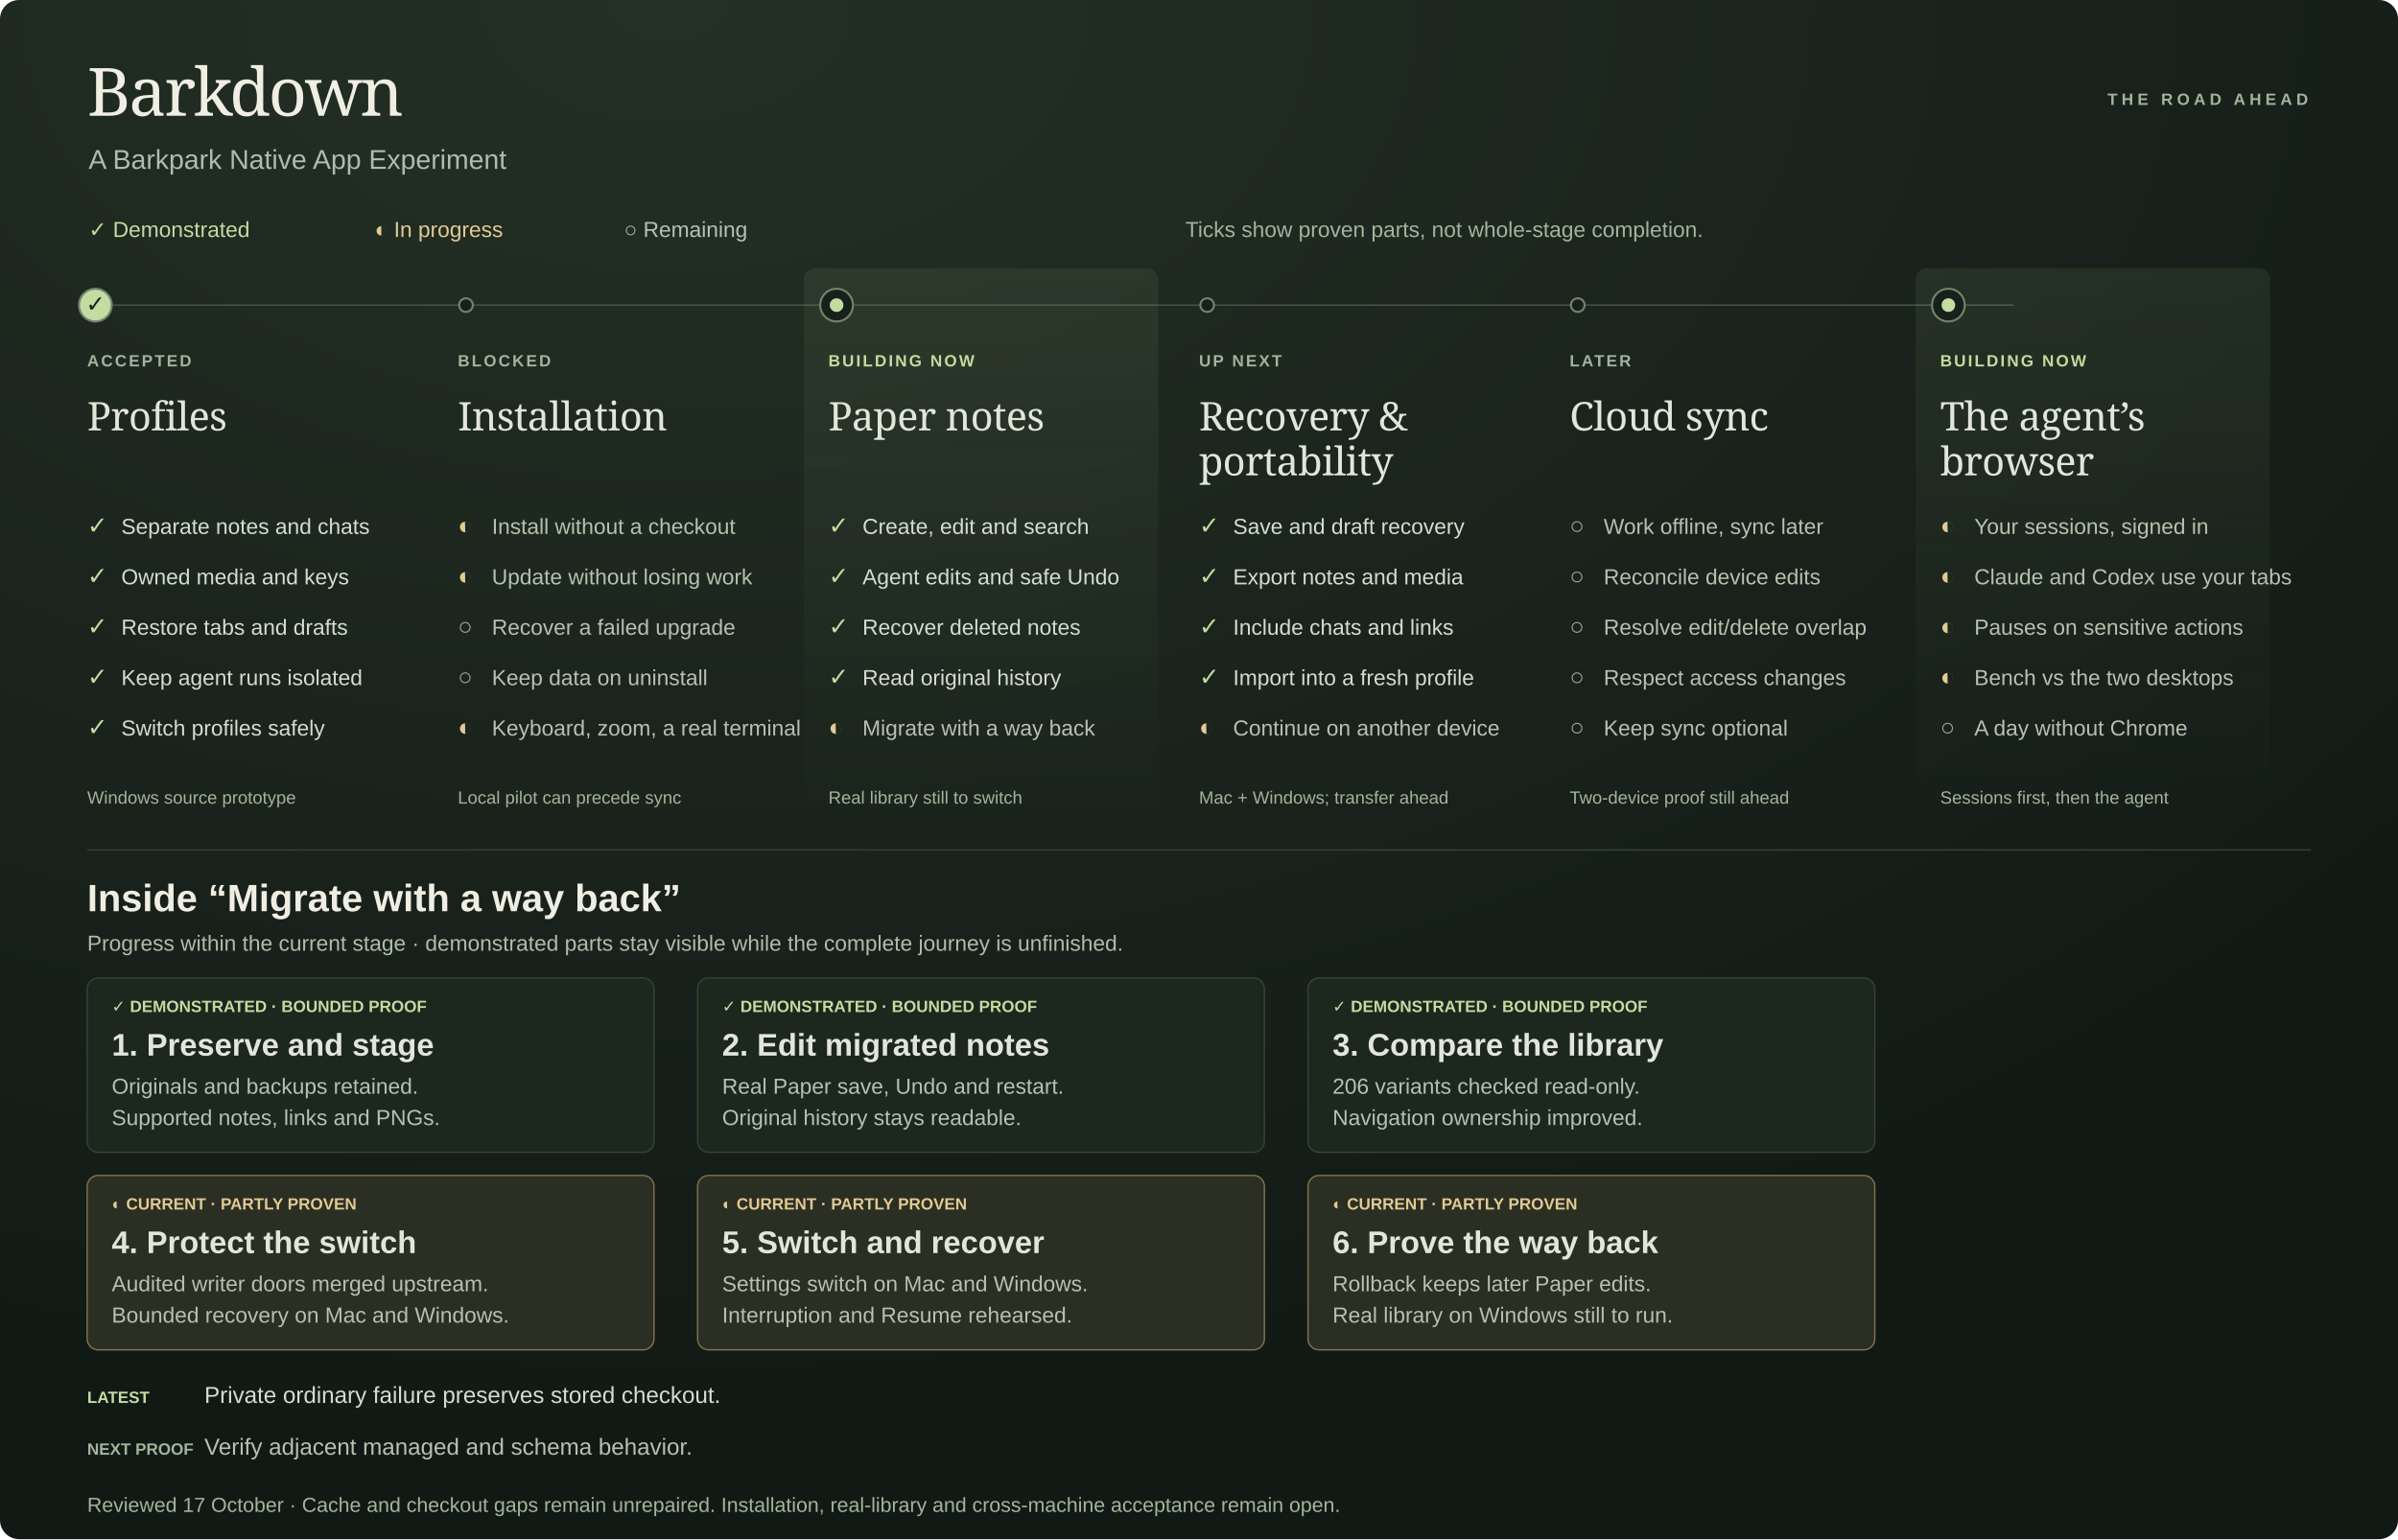
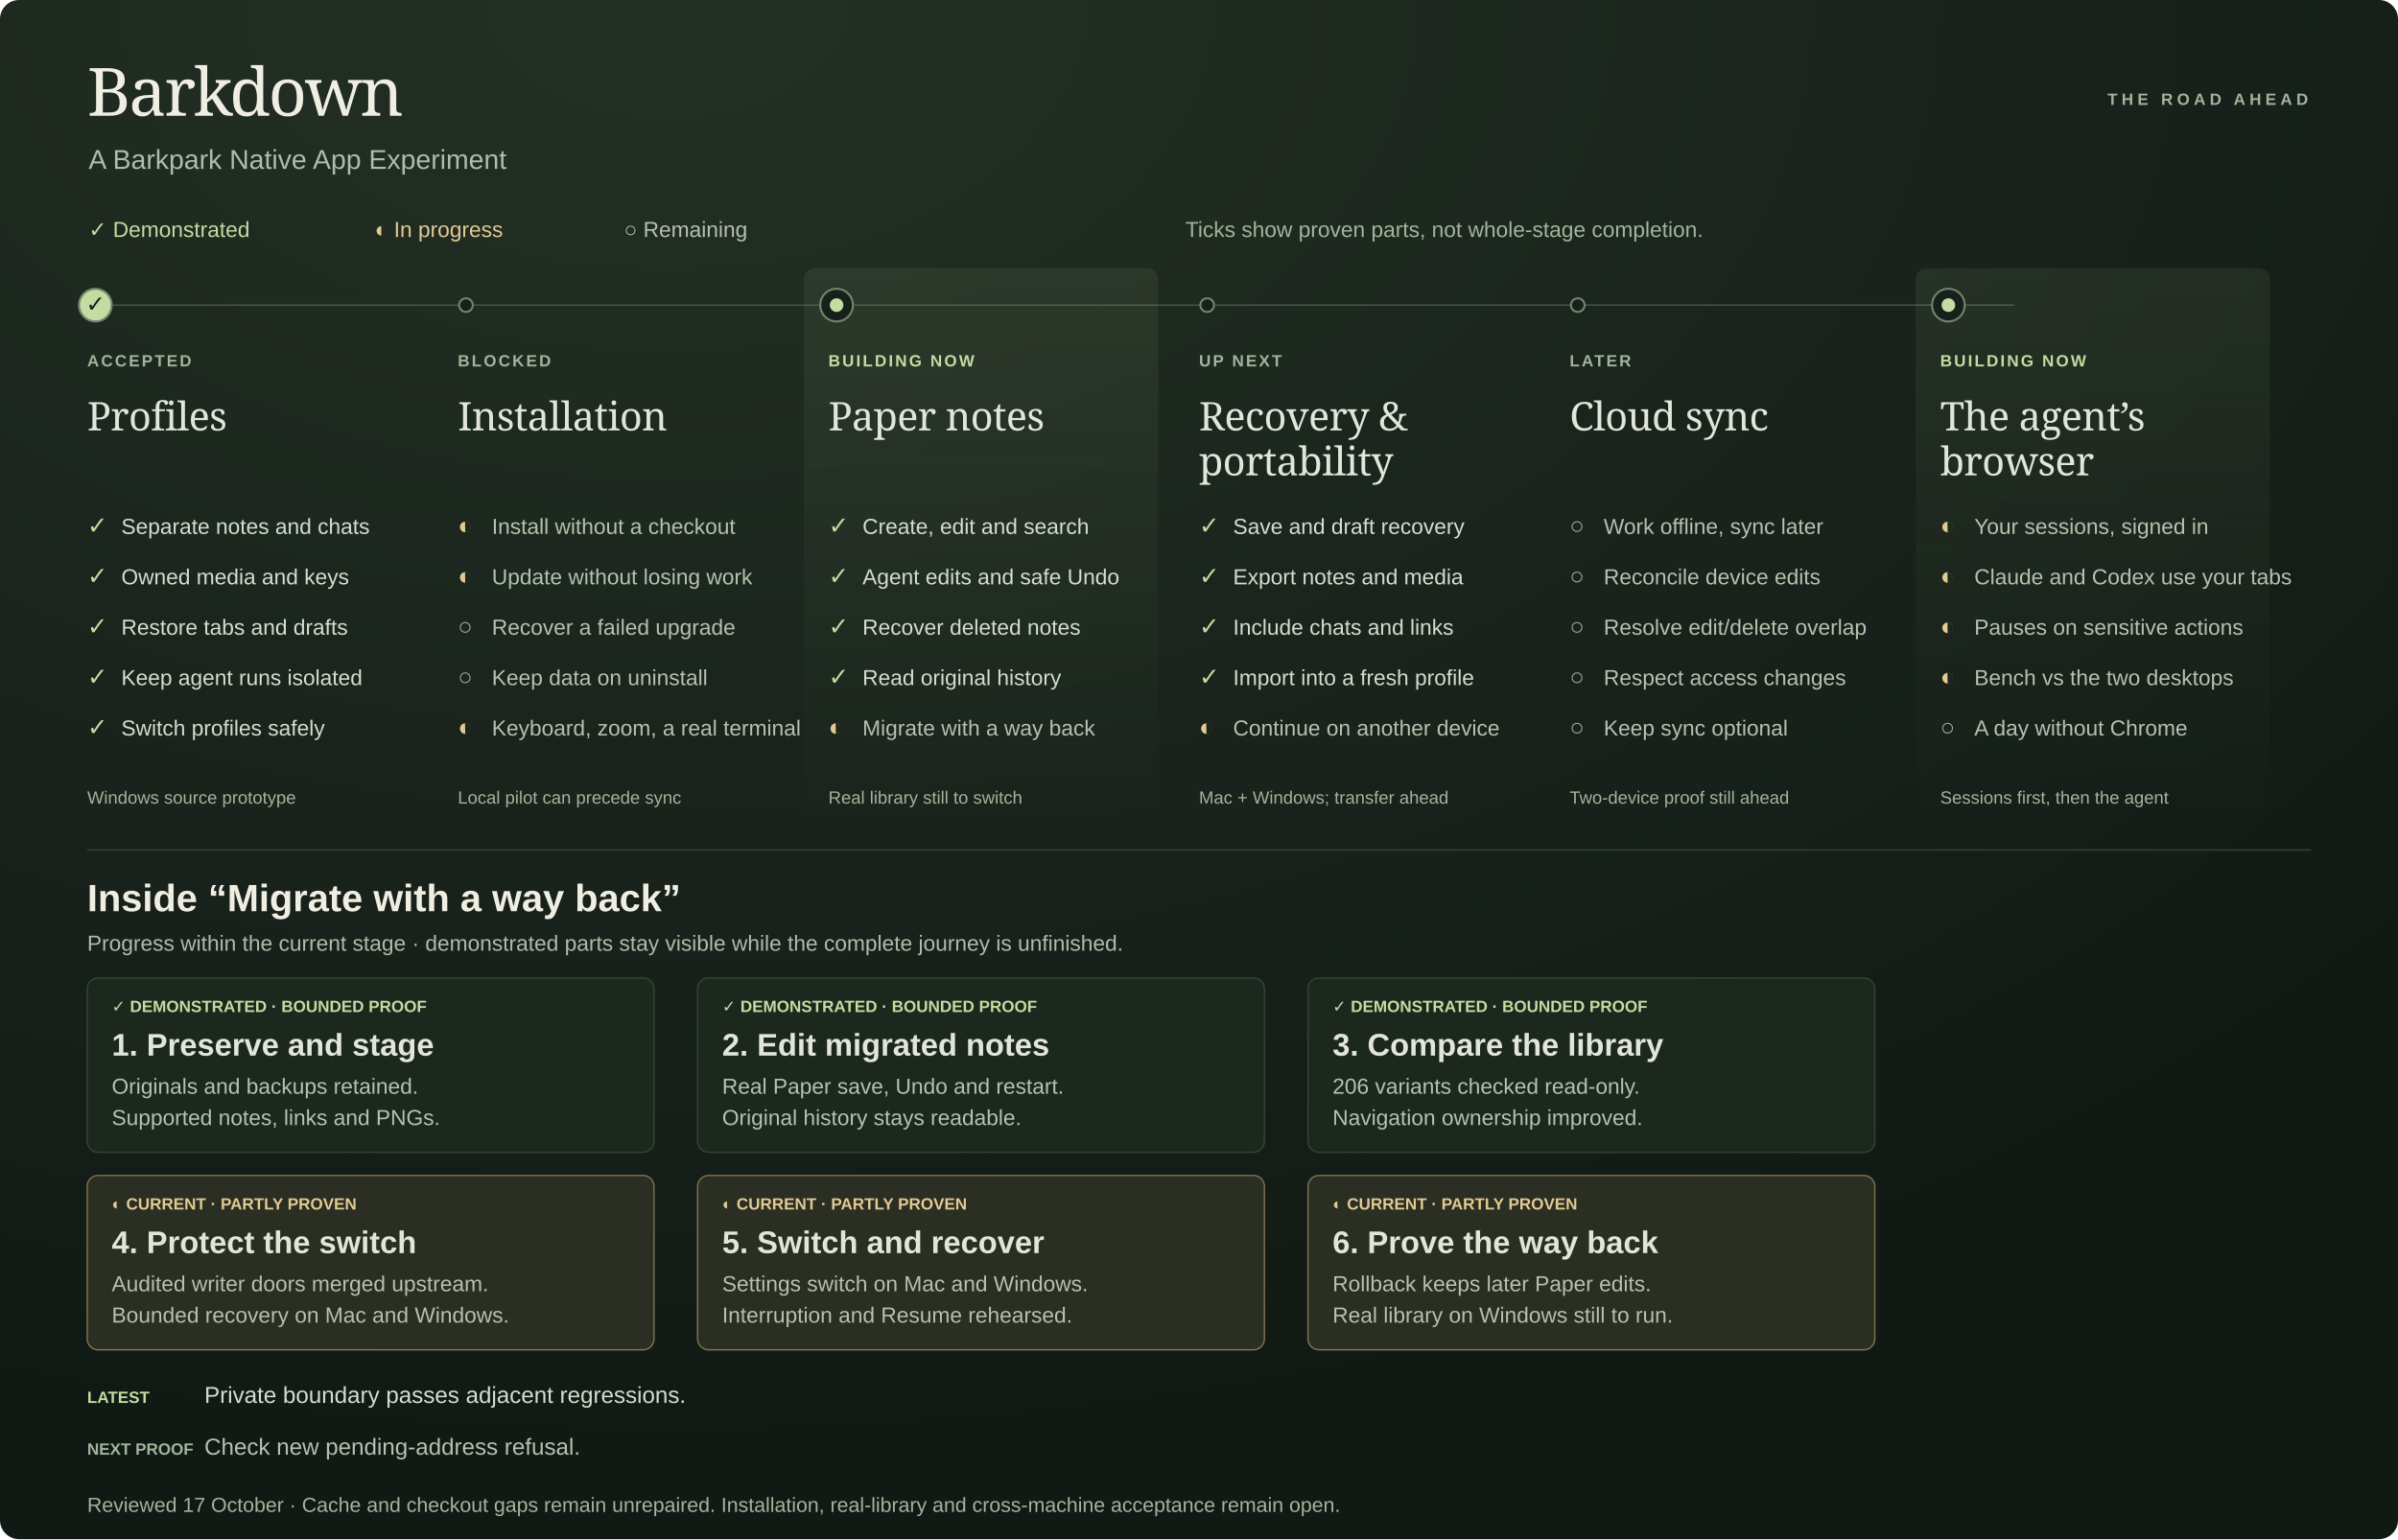
<svg xmlns="http://www.w3.org/2000/svg" width="1760" height="1130" viewBox="0 0 1760 1130" role="img" aria-labelledby="title desc">
  <defs>
    <radialGradient id="background" cx="28%" cy="0%" r="95%">
      <stop stop-color="#243025" />
      <stop offset="1" stop-color="#111915" />
    </radialGradient>
    <linearGradient id="focus" x2="0" y2="1">
      <stop stop-color="#a9c787" stop-opacity=".09" />
      <stop offset="1" stop-color="#a9c787" stop-opacity="0" />
    </linearGradient>
  </defs>
  <g font-family="Segoe UI, Arial, sans-serif">
    <rect width="1760" height="1130" rx="14" fill="url(#background)" />
    <text x="64" y="85" font-family="Georgia, serif" font-size="49" letter-spacing="-1.5" fill="#f0eee2">Barkdown</text>
    <text x="65" y="124" font-size="20" fill="#afbcaa" font-weight="400">A Barkpark Native App Experiment</text>
    <text x="1694" y="77" text-anchor="end" font-size="12" font-weight="600" letter-spacing="3" fill="#a3b49b">THE ROAD AHEAD</text>
    <text x="65" y="174" font-size="16" fill="#c2dca1" font-weight="400">✓  Demonstrated</text>
    <text x="275" y="174" font-size="16" fill="#e2ca93" font-weight="400">◐  In progress</text>
    <text x="458" y="174" font-size="16" fill="#b6c1af" font-weight="400">○  Remaining</text>
    <text x="870" y="174" font-size="16" fill="#a3b49b" font-weight="400">Ticks show proven parts, not whole-stage completion.</text>
    <path d="M70 224H1478" stroke="#475747" stroke-width="1" />
    <g data-phase="P1">
      <circle cx="70" cy="224" r="12" fill="#c2dca1" stroke="#73836c" stroke-width="1.5" />
      <text x="63" y="229" font-size="17" fill="#17201a" font-weight="600">✓</text>
      <text x="64" y="269" font-size="12" letter-spacing="1.5" font-weight="600" fill="#a3b49b">ACCEPTED</text>
      <text x="64" y="316" dy="0" font-family="Georgia, serif" font-size="29" letter-spacing="-.4" fill="#e2e6da">Profiles</text>
      <text x="64" y="392" font-size="18" fill="#c2dca1" font-weight="600">✓</text>
      <text x="89" y="392" font-size="16" fill="#d4ddce" font-weight="400">Separate notes and chats</text>
      <text x="64" y="429" font-size="18" fill="#c2dca1" font-weight="600">✓</text>
      <text x="89" y="429" font-size="16" fill="#d4ddce" font-weight="400">Owned media and keys</text>
      <text x="64" y="466" font-size="18" fill="#c2dca1" font-weight="600">✓</text>
      <text x="89" y="466" font-size="16" fill="#d4ddce" font-weight="400">Restore tabs and drafts</text>
      <text x="64" y="503" font-size="18" fill="#c2dca1" font-weight="600">✓</text>
      <text x="89" y="503" font-size="16" fill="#d4ddce" font-weight="400">Keep agent runs isolated</text>
      <text x="64" y="540" font-size="18" fill="#c2dca1" font-weight="600">✓</text>
      <text x="89" y="540" font-size="16" fill="#d4ddce" font-weight="400">Switch profiles safely</text>
      <text x="64" y="590" font-size="13" fill="#a3b49b" font-weight="400">Windows source prototype</text>
    </g>
    <g data-phase="P5">
      <circle cx="342" cy="224" r="5" fill="#17201a" stroke="#73836c" stroke-width="1.5" />
      <text x="336" y="269" font-size="12" letter-spacing="1.5" font-weight="600" fill="#a3b49b">BLOCKED</text>
      <text x="336" y="316" dy="0" font-family="Georgia, serif" font-size="29" letter-spacing="-.4" fill="#e2e6da">Installation</text>
      <text x="336" y="392" font-size="18" fill="#e2ca93" font-weight="600">◐</text>
      <text x="361" y="392" font-size="16" fill="#b6c1af" font-weight="400">Install without a checkout</text>
      <text x="336" y="429" font-size="18" fill="#e2ca93" font-weight="600">◐</text>
      <text x="361" y="429" font-size="16" fill="#b6c1af" font-weight="400">Update without losing work</text>
      <text x="336" y="466" font-size="18" fill="#9fac99" font-weight="600">○</text>
      <text x="361" y="466" font-size="16" fill="#b6c1af" font-weight="400">Recover a failed upgrade</text>
      <text x="336" y="503" font-size="18" fill="#9fac99" font-weight="600">○</text>
      <text x="361" y="503" font-size="16" fill="#b6c1af" font-weight="400">Keep data on uninstall</text>
      <text x="336" y="540" font-size="18" fill="#e2ca93" font-weight="600">◐</text>
      <text x="361" y="540" font-size="16" fill="#b6c1af" font-weight="400">Keyboard, zoom, a real terminal</text>
      <text x="336" y="590" font-size="13" fill="#a3b49b" font-weight="400">Local pilot can precede sync</text>
    </g>
    <g data-phase="P2">
      <rect x="590" y="197" width="260" height="410" rx="8" fill="url(#focus)" />
      <circle cx="614" cy="224" r="12" fill="#17201a" stroke="#73836c" stroke-width="1.5" />
      <circle cx="614" cy="224" r="5" fill="#c2dca1" />
      <text x="608" y="269" font-size="12" letter-spacing="1.5" font-weight="600" fill="#c2dca1">BUILDING NOW</text>
      <text x="608" y="316" dy="0" font-family="Georgia, serif" font-size="29" letter-spacing="-.4" fill="#e2e6da">Paper notes</text>
      <text x="608" y="392" font-size="18" fill="#c2dca1" font-weight="600">✓</text>
      <text x="633" y="392" font-size="16" fill="#d4ddce" font-weight="400">Create, edit and search</text>
      <text x="608" y="429" font-size="18" fill="#c2dca1" font-weight="600">✓</text>
      <text x="633" y="429" font-size="16" fill="#d4ddce" font-weight="400">Agent edits and safe Undo</text>
      <text x="608" y="466" font-size="18" fill="#c2dca1" font-weight="600">✓</text>
      <text x="633" y="466" font-size="16" fill="#d4ddce" font-weight="400">Recover deleted notes</text>
      <text x="608" y="503" font-size="18" fill="#c2dca1" font-weight="600">✓</text>
      <text x="633" y="503" font-size="16" fill="#d4ddce" font-weight="400">Read original history</text>
      <text x="608" y="540" font-size="18" fill="#e2ca93" font-weight="600">◐</text>
      <text x="633" y="540" font-size="16" fill="#b6c1af" font-weight="400">Migrate with a way back</text>
      <text x="608" y="590" font-size="13" fill="#a3b49b" font-weight="400">Real library still to switch</text>
    </g>
    <g data-phase="P3">
      <circle cx="886" cy="224" r="5" fill="#17201a" stroke="#73836c" stroke-width="1.5" />
      <text x="880" y="269" font-size="12" letter-spacing="1.5" font-weight="600" fill="#a3b49b">UP NEXT</text>
      <text x="880" y="316" dy="0" font-family="Georgia, serif" font-size="29" letter-spacing="-.4" fill="#e2e6da">Recovery &amp;</text>
      <text x="880" y="316" dy="33" font-family="Georgia, serif" font-size="29" letter-spacing="-.4" fill="#e2e6da">portability</text>
      <text x="880" y="392" font-size="18" fill="#c2dca1" font-weight="600">✓</text>
      <text x="905" y="392" font-size="16" fill="#d4ddce" font-weight="400">Save and draft recovery</text>
      <text x="880" y="429" font-size="18" fill="#c2dca1" font-weight="600">✓</text>
      <text x="905" y="429" font-size="16" fill="#d4ddce" font-weight="400">Export notes and media</text>
      <text x="880" y="466" font-size="18" fill="#c2dca1" font-weight="600">✓</text>
      <text x="905" y="466" font-size="16" fill="#d4ddce" font-weight="400">Include chats and links</text>
      <text x="880" y="503" font-size="18" fill="#c2dca1" font-weight="600">✓</text>
      <text x="905" y="503" font-size="16" fill="#d4ddce" font-weight="400">Import into a fresh profile</text>
      <text x="880" y="540" font-size="18" fill="#e2ca93" font-weight="600">◐</text>
      <text x="905" y="540" font-size="16" fill="#b6c1af" font-weight="400">Continue on another device</text>
      <text x="880" y="590" font-size="13" fill="#a3b49b" font-weight="400">Mac + Windows; transfer ahead</text>
    </g>
    <g data-phase="P4">
      <circle cx="1158" cy="224" r="5" fill="#17201a" stroke="#73836c" stroke-width="1.5" />
      <text x="1152" y="269" font-size="12" letter-spacing="1.5" font-weight="600" fill="#a3b49b">LATER</text>
      <text x="1152" y="316" dy="0" font-family="Georgia, serif" font-size="29" letter-spacing="-.4" fill="#e2e6da">Cloud sync</text>
      <text x="1152" y="392" font-size="18" fill="#9fac99" font-weight="600">○</text>
      <text x="1177" y="392" font-size="16" fill="#b6c1af" font-weight="400">Work offline, sync later</text>
      <text x="1152" y="429" font-size="18" fill="#9fac99" font-weight="600">○</text>
      <text x="1177" y="429" font-size="16" fill="#b6c1af" font-weight="400">Reconcile device edits</text>
      <text x="1152" y="466" font-size="18" fill="#9fac99" font-weight="600">○</text>
      <text x="1177" y="466" font-size="16" fill="#b6c1af" font-weight="400">Resolve edit/delete overlap</text>
      <text x="1152" y="503" font-size="18" fill="#9fac99" font-weight="600">○</text>
      <text x="1177" y="503" font-size="16" fill="#b6c1af" font-weight="400">Respect access changes</text>
      <text x="1152" y="540" font-size="18" fill="#9fac99" font-weight="600">○</text>
      <text x="1177" y="540" font-size="16" fill="#b6c1af" font-weight="400">Keep sync optional</text>
      <text x="1152" y="590" font-size="13" fill="#a3b49b" font-weight="400">Two-device proof still ahead</text>
    </g>
    <g data-phase="P6">
      <rect x="1406" y="197" width="260" height="410" rx="8" fill="url(#focus)" />
      <circle cx="1430" cy="224" r="12" fill="#17201a" stroke="#73836c" stroke-width="1.5" />
      <circle cx="1430" cy="224" r="5" fill="#c2dca1" />
      <text x="1424" y="269" font-size="12" letter-spacing="1.5" font-weight="600" fill="#c2dca1">BUILDING NOW</text>
      <text x="1424" y="316" dy="0" font-family="Georgia, serif" font-size="29" letter-spacing="-.4" fill="#e2e6da">The agent’s</text>
      <text x="1424" y="316" dy="33" font-family="Georgia, serif" font-size="29" letter-spacing="-.4" fill="#e2e6da">browser</text>
      <text x="1424" y="392" font-size="18" fill="#e2ca93" font-weight="600">◐</text>
      <text x="1449" y="392" font-size="16" fill="#b6c1af" font-weight="400">Your sessions, signed in</text>
      <text x="1424" y="429" font-size="18" fill="#e2ca93" font-weight="600">◐</text>
      <text x="1449" y="429" font-size="16" fill="#b6c1af" font-weight="400">Claude and Codex use your tabs</text>
      <text x="1424" y="466" font-size="18" fill="#e2ca93" font-weight="600">◐</text>
      <text x="1449" y="466" font-size="16" fill="#b6c1af" font-weight="400">Pauses on sensitive actions</text>
      <text x="1424" y="503" font-size="18" fill="#e2ca93" font-weight="600">◐</text>
      <text x="1449" y="503" font-size="16" fill="#b6c1af" font-weight="400">Bench vs the two desktops</text>
      <text x="1424" y="540" font-size="18" fill="#9fac99" font-weight="600">○</text>
      <text x="1449" y="540" font-size="16" fill="#b6c1af" font-weight="400">A day without Chrome</text>
      <text x="1424" y="590" font-size="13" fill="#a3b49b" font-weight="400">Sessions first, then the agent</text>
    </g>
    <path d="M64 624H1696" stroke="#344435" />
    <text x="64" y="669" font-size="28" fill="#f0eee2" font-weight="600">Inside “Migrate with a way back”</text>
    <text x="64" y="698" font-size="16" fill="#afbcaa" font-weight="400">Progress within the current stage · demonstrated parts stay visible while the complete journey is unfinished.</text>
    <g data-migration-step="1">
      <rect x="64" y="718" width="416" height="128" rx="8" fill="#1c271e" stroke="#344435" />
      <text x="82" y="743" font-size="12" fill="#c2dca1" font-weight="600">✓  DEMONSTRATED · BOUNDED PROOF</text>
      <text x="82" y="775" font-size="23" fill="#e2e6da" font-weight="600">1. Preserve and stage</text>
      <text x="82" y="803" font-size="16" fill="#b6c1af" font-weight="400">Originals and backups retained.</text>
      <text x="82" y="826" font-size="16" fill="#b6c1af" font-weight="400">Supported notes, links and PNGs.</text>
    </g>
    <g data-migration-step="2">
      <rect x="512" y="718" width="416" height="128" rx="8" fill="#1c271e" stroke="#344435" />
      <text x="530" y="743" font-size="12" fill="#c2dca1" font-weight="600">✓  DEMONSTRATED · BOUNDED PROOF</text>
      <text x="530" y="775" font-size="23" fill="#e2e6da" font-weight="600">2. Edit migrated notes</text>
      <text x="530" y="803" font-size="16" fill="#b6c1af" font-weight="400">Real Paper save, Undo and restart.</text>
      <text x="530" y="826" font-size="16" fill="#b6c1af" font-weight="400">Original history stays readable.</text>
    </g>
    <g data-migration-step="3">
      <rect x="960" y="718" width="416" height="128" rx="8" fill="#1c271e" stroke="#344435" />
      <text x="978" y="743" font-size="12" fill="#c2dca1" font-weight="600">✓  DEMONSTRATED · BOUNDED PROOF</text>
      <text x="978" y="775" font-size="23" fill="#e2e6da" font-weight="600">3. Compare the library</text>
      <text x="978" y="803" font-size="16" fill="#b6c1af" font-weight="400">206 variants checked read-only.</text>
      <text x="978" y="826" font-size="16" fill="#b6c1af" font-weight="400">Navigation ownership improved.</text>
    </g>
    <g data-migration-step="4">
      <rect x="64" y="863" width="416" height="128" rx="8" fill="#2b2e22" stroke="#82734e" />
      <text x="82" y="888" font-size="12" fill="#e2ca93" font-weight="600">◐  CURRENT · PARTLY PROVEN</text>
      <text x="82" y="920" font-size="23" fill="#e2e6da" font-weight="600">4. Protect the switch</text>
      <text x="82" y="948" font-size="16" fill="#b6c1af" font-weight="400">Audited writer doors merged upstream.</text>
      <text x="82" y="971" font-size="16" fill="#b6c1af" font-weight="400">Bounded recovery on Mac and Windows.</text>
    </g>
    <g data-migration-step="5">
      <rect x="512" y="863" width="416" height="128" rx="8" fill="#2b2e22" stroke="#82734e" />
      <text x="530" y="888" font-size="12" fill="#e2ca93" font-weight="600">◐  CURRENT · PARTLY PROVEN</text>
      <text x="530" y="920" font-size="23" fill="#e2e6da" font-weight="600">5. Switch and recover</text>
      <text x="530" y="948" font-size="16" fill="#b6c1af" font-weight="400">Settings switch on Mac and Windows.</text>
      <text x="530" y="971" font-size="16" fill="#b6c1af" font-weight="400">Interruption and Resume rehearsed.</text>
    </g>
    <g data-migration-step="6">
      <rect x="960" y="863" width="416" height="128" rx="8" fill="#2b2e22" stroke="#82734e" />
      <text x="978" y="888" font-size="12" fill="#e2ca93" font-weight="600">◐  CURRENT · PARTLY PROVEN</text>
      <text x="978" y="920" font-size="23" fill="#e2e6da" font-weight="600">6. Prove the way back</text>
      <text x="978" y="948" font-size="16" fill="#b6c1af" font-weight="400">Rollback keeps later Paper edits.</text>
      <text x="978" y="971" font-size="16" fill="#b6c1af" font-weight="400">Real library on Windows still to run.</text>
    </g>
    <text x="64" y="1030" font-size="12" fill="#c2dca1" font-weight="600">LATEST</text>
-     <text x="150" y="1030" font-size="17" fill="#d4ddce" font-weight="400">Private ordinary failure preserves stored checkout.</text>
+     <text x="150" y="1030" font-size="17" fill="#d4ddce" font-weight="400">Private boundary passes adjacent regressions.</text>
    <text x="64" y="1068" font-size="12" fill="#a3b49b" font-weight="600">NEXT PROOF</text>
-     <text x="150" y="1068" font-size="17" fill="#b6c1af" font-weight="400">Verify adjacent managed and schema behavior.</text>
+     <text x="150" y="1068" font-size="17" fill="#b6c1af" font-weight="400">Check new pending-address refusal.</text>
    <text x="64" y="1110" font-size="15" fill="#a3b49b" font-weight="400">Reviewed 17 October · Cache and checkout gaps remain unrepaired. Installation, real-library and cross-machine acceptance remain open.</text>
  </g>
</svg>
